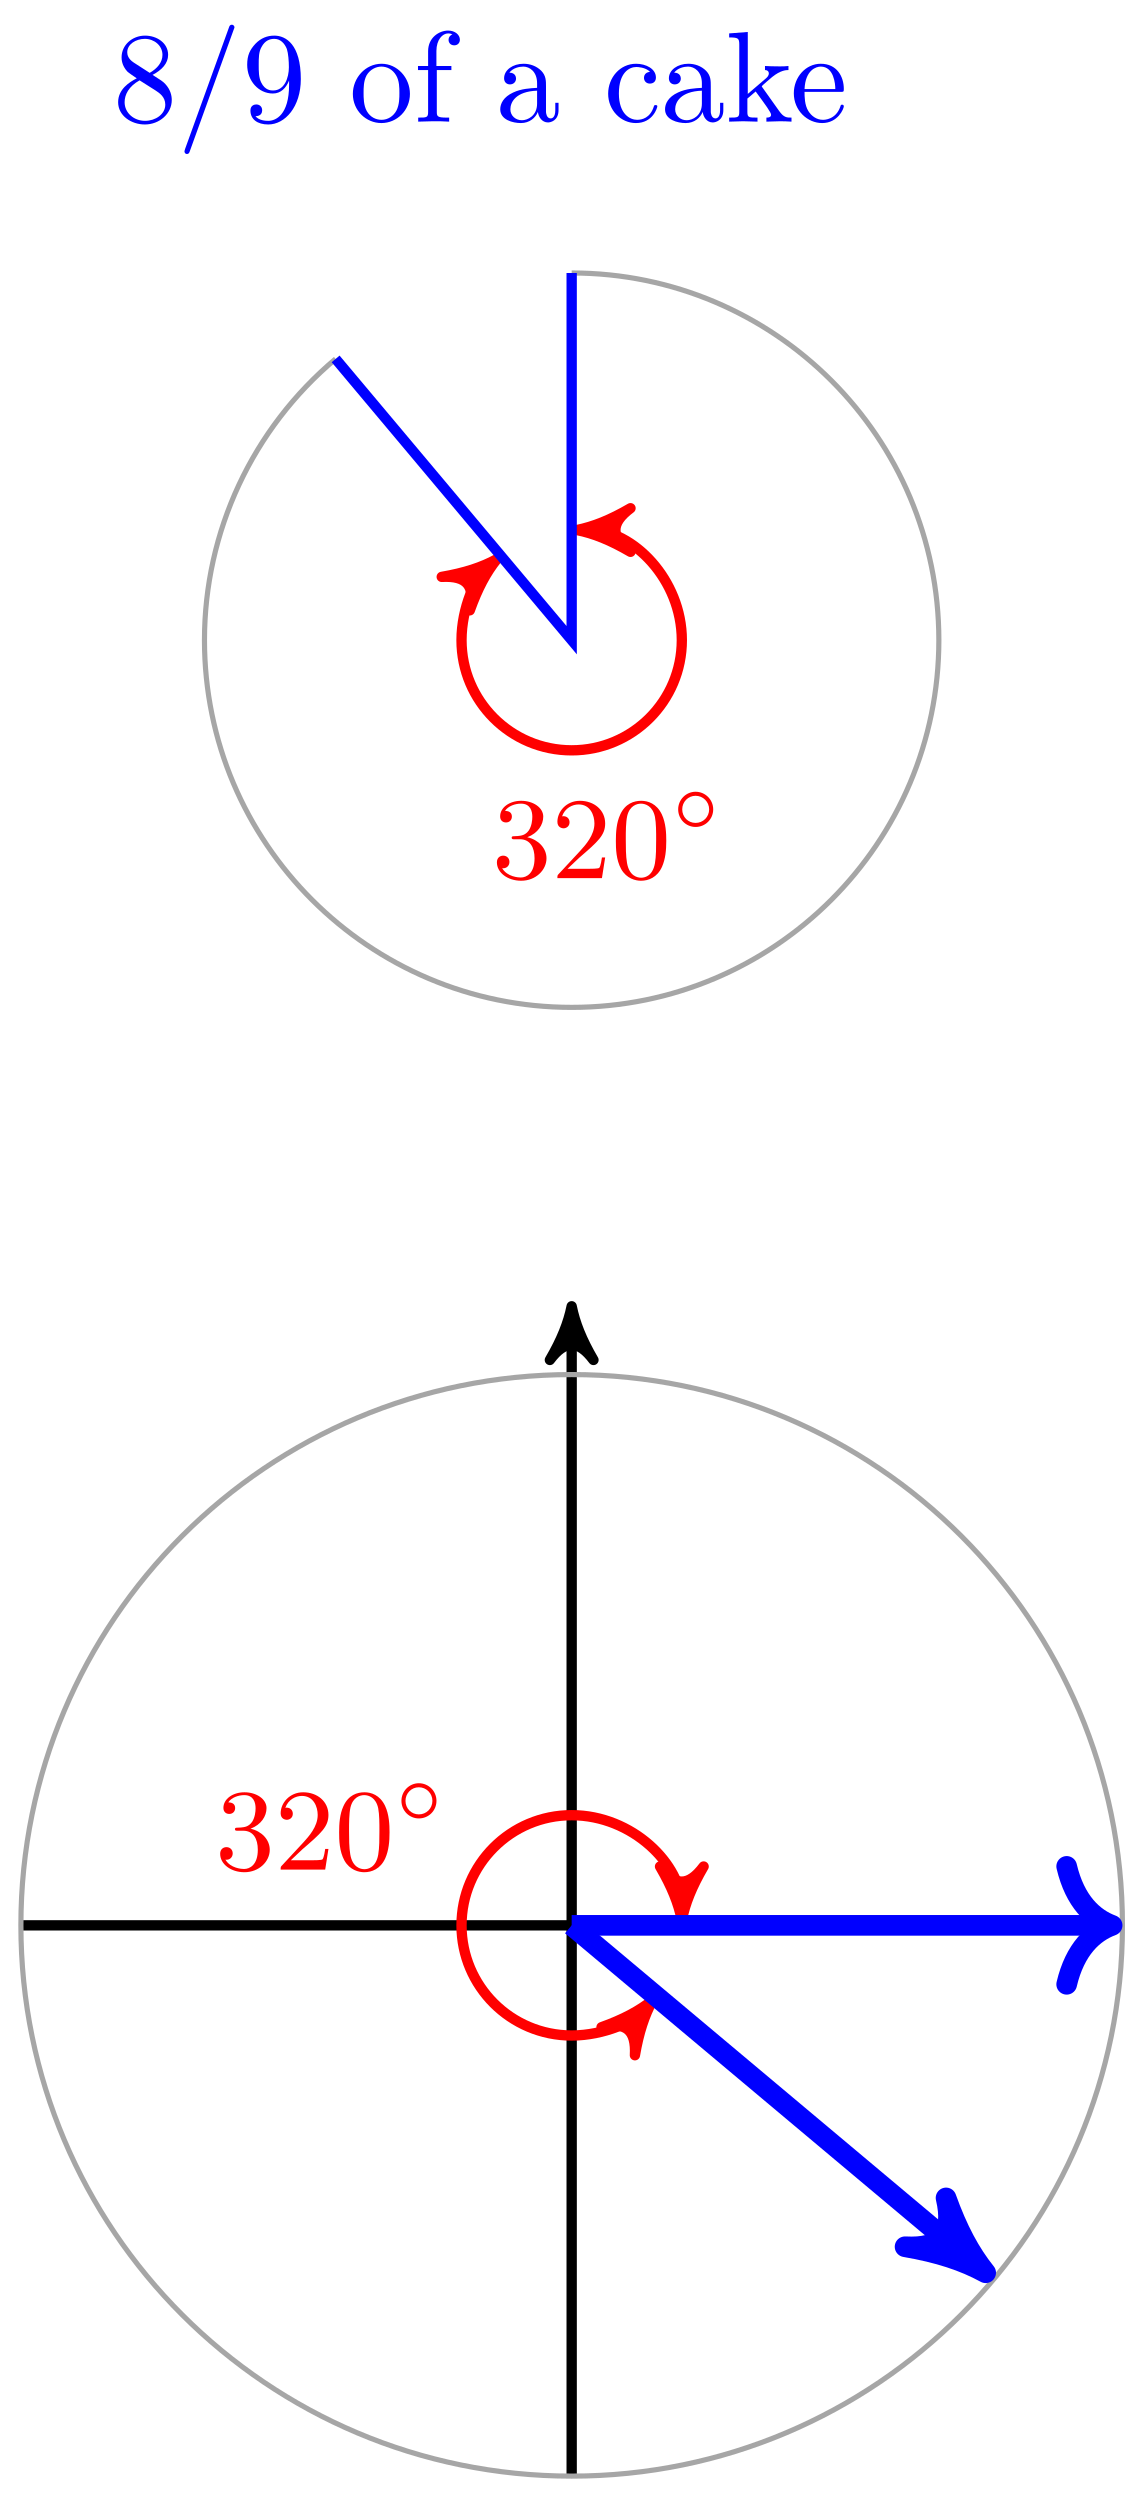
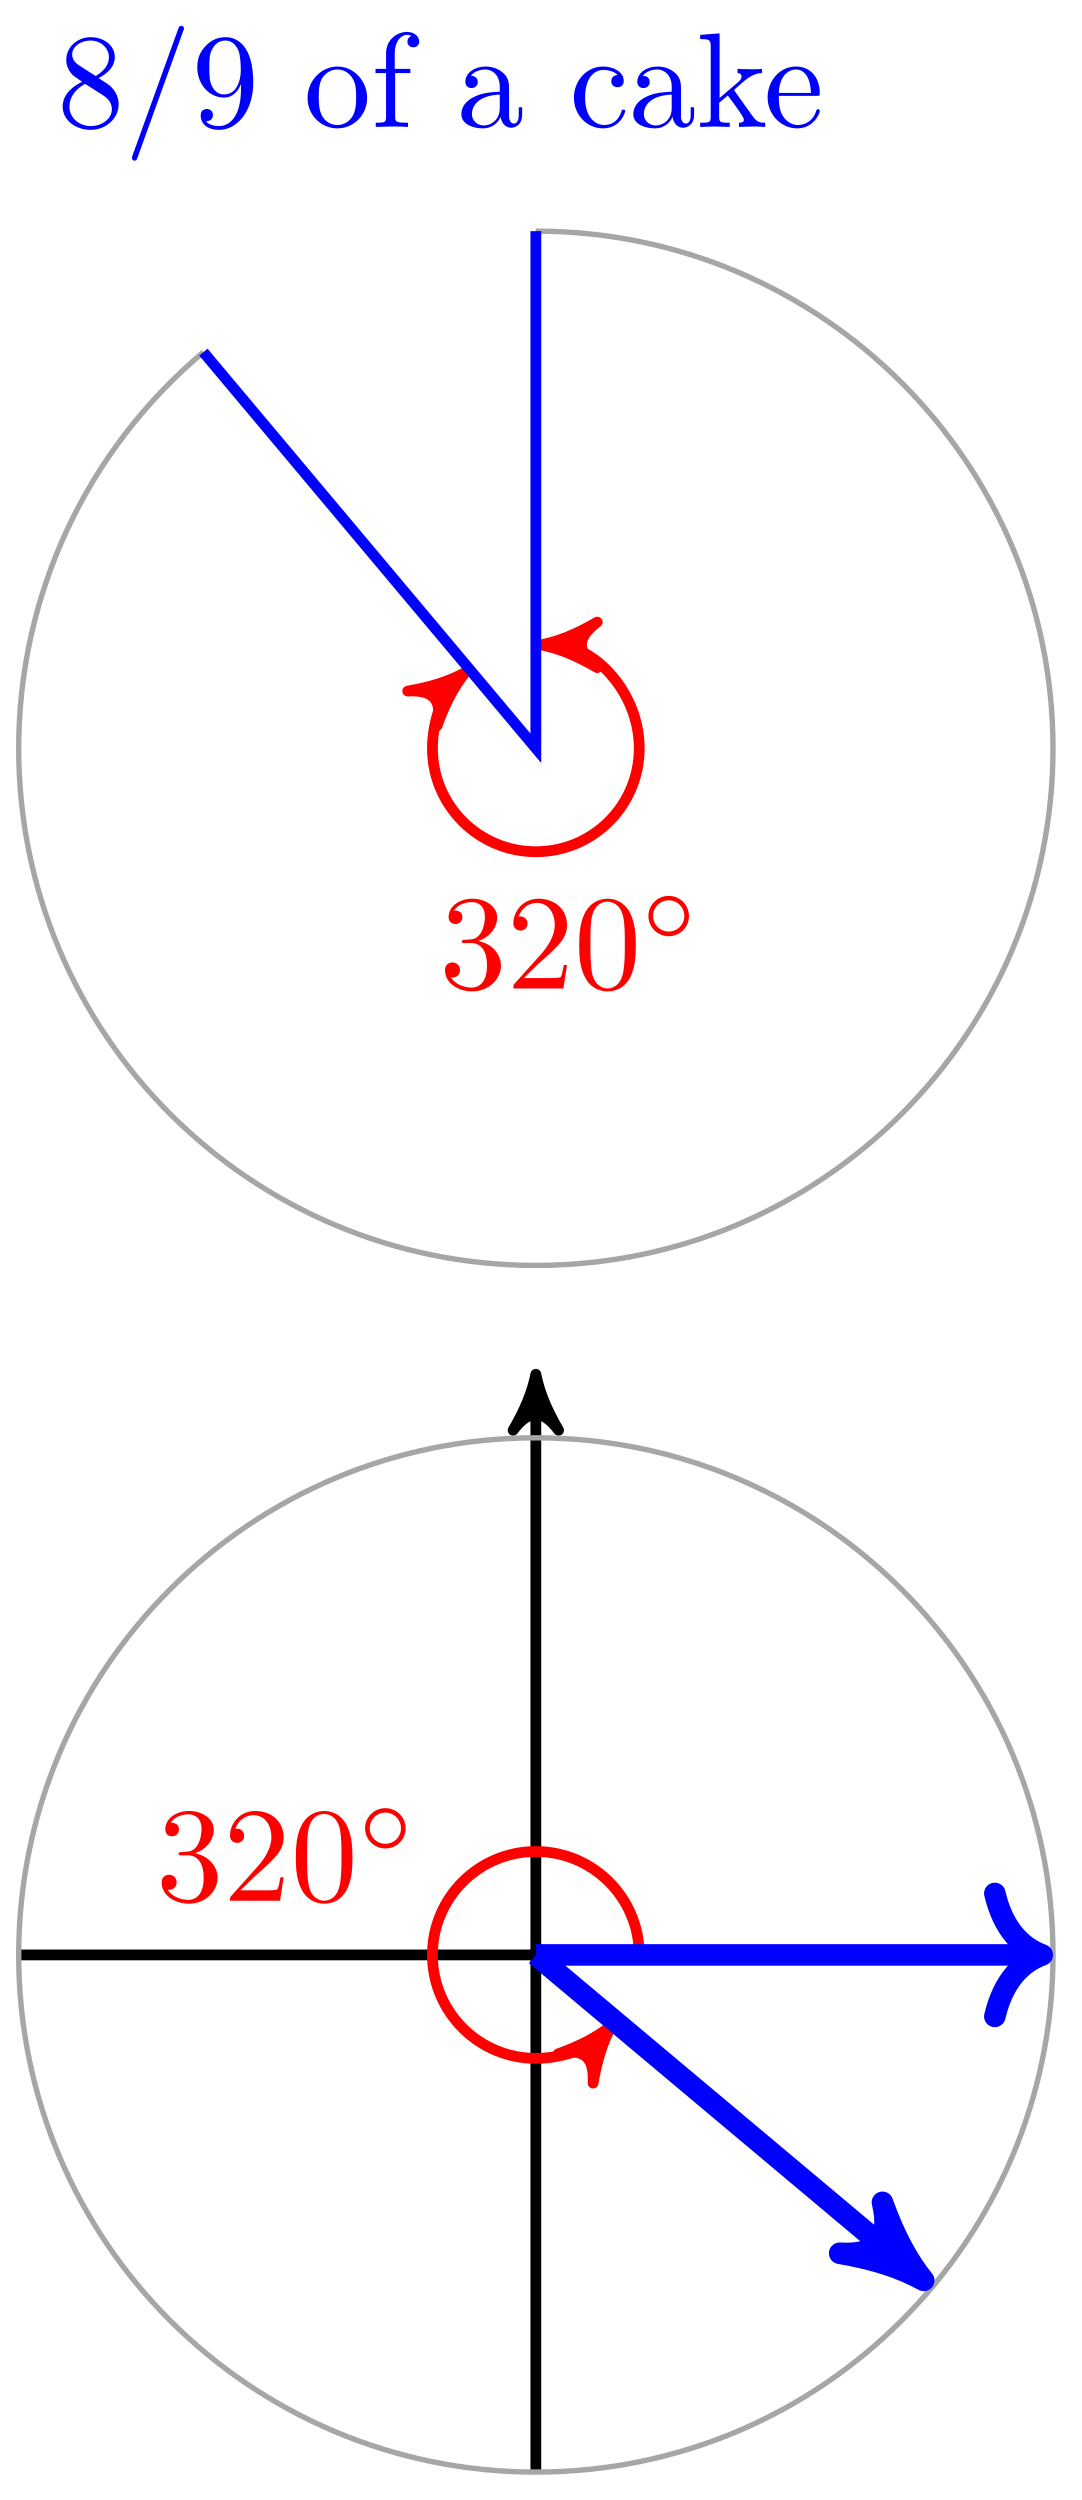
- <svg xmlns="http://www.w3.org/2000/svg" xmlns:xlink="http://www.w3.org/1999/xlink" width="88pt" height="193pt" viewBox="0 0 88 193" version="1.1">
+ <svg xmlns="http://www.w3.org/2000/svg" xmlns:xlink="http://www.w3.org/1999/xlink" width="80pt" height="185pt" viewBox="0 0 80 185" version="1.1">
  <defs>
    <g>
      <symbol overflow="visible" id="glyph0-0">
        <path style="stroke:none;" d="" />
      </symbol>
      <symbol overflow="visible" id="glyph0-1">
-         <path style="stroke:none;" d="M 2.734 -3.156 C 3.562 -3.469 3.969 -4.125 3.969 -4.75 C 3.969 -5.438 3.203 -5.969 2.266 -5.969 C 1.344 -5.969 0.641 -5.438 0.641 -4.766 C 0.641 -4.469 0.828 -4.297 1.094 -4.297 C 1.359 -4.297 1.547 -4.484 1.547 -4.75 C 1.547 -5.062 1.328 -5.188 1.016 -5.188 C 1.25 -5.562 1.797 -5.75 2.25 -5.75 C 2.984 -5.75 3.125 -5.156 3.125 -4.734 C 3.125 -4.469 3.078 -4.031 2.859 -3.688 C 2.578 -3.297 2.266 -3.281 2 -3.25 C 1.781 -3.234 1.766 -3.234 1.688 -3.234 C 1.609 -3.234 1.531 -3.219 1.531 -3.125 C 1.531 -3 1.609 -3 1.766 -3 L 2.172 -3 C 2.953 -3 3.297 -2.375 3.297 -1.531 C 3.297 -0.375 2.688 -0.047 2.234 -0.047 C 2.062 -0.047 1.188 -0.094 0.797 -0.766 C 1.109 -0.719 1.359 -0.938 1.359 -1.25 C 1.359 -1.547 1.141 -1.734 0.875 -1.734 C 0.656 -1.734 0.391 -1.594 0.391 -1.219 C 0.391 -0.422 1.219 0.203 2.266 0.203 C 3.375 0.203 4.219 -0.609 4.219 -1.531 C 4.219 -2.312 3.594 -2.969 2.734 -3.156 Z M 2.734 -3.156 " />
+         <path style="stroke:none;" d="M 2.891 -3.516 C 3.703 -3.781 4.281 -4.469 4.281 -5.266 C 4.281 -6.078 3.406 -6.641 2.453 -6.641 C 1.453 -6.641 0.688 -6.047 0.688 -5.281 C 0.688 -4.953 0.906 -4.766 1.203 -4.766 C 1.5 -4.766 1.703 -4.984 1.703 -5.281 C 1.703 -5.766 1.234 -5.766 1.094 -5.766 C 1.391 -6.266 2.047 -6.391 2.406 -6.391 C 2.828 -6.391 3.375 -6.172 3.375 -5.281 C 3.375 -5.156 3.344 -4.578 3.094 -4.141 C 2.797 -3.656 2.453 -3.625 2.203 -3.625 C 2.125 -3.609 1.891 -3.594 1.812 -3.594 C 1.734 -3.578 1.672 -3.562 1.672 -3.469 C 1.672 -3.359 1.734 -3.359 1.906 -3.359 L 2.344 -3.359 C 3.156 -3.359 3.531 -2.688 3.531 -1.703 C 3.531 -0.344 2.844 -0.062 2.406 -0.062 C 1.969 -0.062 1.219 -0.234 0.875 -0.812 C 1.219 -0.766 1.531 -0.984 1.531 -1.359 C 1.531 -1.719 1.266 -1.922 0.984 -1.922 C 0.734 -1.922 0.422 -1.781 0.422 -1.344 C 0.422 -0.438 1.344 0.219 2.438 0.219 C 3.656 0.219 4.562 -0.688 4.562 -1.703 C 4.562 -2.516 3.922 -3.297 2.891 -3.516 Z M 2.891 -3.516 " />
      </symbol>
      <symbol overflow="visible" id="glyph0-2">
-         <path style="stroke:none;" d="M 4.141 -1.594 L 3.891 -1.594 C 3.875 -1.469 3.797 -0.938 3.688 -0.797 C 3.625 -0.719 3.016 -0.719 2.828 -0.719 L 1.234 -0.719 L 2.125 -1.562 C 3.594 -2.828 4.141 -3.312 4.141 -4.219 C 4.141 -5.25 3.297 -5.969 2.188 -5.969 C 1.156 -5.969 0.453 -5.156 0.453 -4.344 C 0.453 -3.891 0.844 -3.844 0.922 -3.844 C 1.125 -3.844 1.391 -3.984 1.391 -4.312 C 1.391 -4.578 1.203 -4.781 0.922 -4.781 C 0.875 -4.781 0.859 -4.781 0.812 -4.766 C 1.031 -5.406 1.609 -5.688 2.094 -5.688 C 3 -5.688 3.312 -4.844 3.312 -4.219 C 3.312 -3.312 2.625 -2.562 2.203 -2.094 L 0.562 -0.328 C 0.453 -0.219 0.453 -0.203 0.453 0 L 3.891 0 Z M 4.141 -1.594 " />
+         <path style="stroke:none;" d="M 1.266 -0.766 L 2.328 -1.797 C 3.875 -3.172 4.469 -3.703 4.469 -4.703 C 4.469 -5.844 3.578 -6.641 2.359 -6.641 C 1.234 -6.641 0.5 -5.719 0.5 -4.828 C 0.5 -4.281 1 -4.281 1.031 -4.281 C 1.203 -4.281 1.547 -4.391 1.547 -4.812 C 1.547 -5.062 1.359 -5.328 1.016 -5.328 C 0.938 -5.328 0.922 -5.328 0.891 -5.312 C 1.109 -5.969 1.656 -6.328 2.234 -6.328 C 3.141 -6.328 3.562 -5.516 3.562 -4.703 C 3.562 -3.906 3.078 -3.125 2.516 -2.5 L 0.609 -0.375 C 0.5 -0.266 0.5 -0.234 0.5 0 L 4.203 0 L 4.469 -1.734 L 4.234 -1.734 C 4.172 -1.438 4.109 -1 4 -0.844 C 3.938 -0.766 3.281 -0.766 3.062 -0.766 Z M 1.266 -0.766 " />
      </symbol>
      <symbol overflow="visible" id="glyph0-3">
-         <path style="stroke:none;" d="M 4.25 -2.875 C 4.25 -3.469 4.219 -4.25 3.906 -4.922 C 3.5 -5.766 2.828 -5.969 2.312 -5.969 C 1.766 -5.969 1.078 -5.766 0.688 -4.891 C 0.406 -4.281 0.359 -3.547 0.359 -2.875 C 0.359 -2.281 0.375 -1.422 0.766 -0.703 C 1.188 0.047 1.891 0.203 2.297 0.203 C 2.875 0.203 3.547 -0.047 3.922 -0.875 C 4.188 -1.484 4.25 -2.156 4.25 -2.875 Z M 2.312 -0.031 C 2.031 -0.031 1.391 -0.156 1.219 -1.172 C 1.125 -1.688 1.125 -2.469 1.125 -2.984 C 1.125 -3.594 1.125 -4.297 1.234 -4.797 C 1.422 -5.594 1.984 -5.75 2.297 -5.75 C 2.641 -5.75 3.203 -5.562 3.375 -4.734 C 3.469 -4.25 3.469 -3.547 3.469 -2.984 C 3.469 -2.422 3.469 -1.672 3.375 -1.141 C 3.188 -0.109 2.531 -0.031 2.312 -0.031 Z M 2.312 -0.031 " />
+         <path style="stroke:none;" d="M 4.578 -3.188 C 4.578 -3.984 4.531 -4.781 4.188 -5.516 C 3.734 -6.484 2.906 -6.641 2.5 -6.641 C 1.891 -6.641 1.172 -6.375 0.75 -5.453 C 0.438 -4.766 0.391 -3.984 0.391 -3.188 C 0.391 -2.438 0.422 -1.547 0.844 -0.781 C 1.266 0.016 2 0.219 2.484 0.219 C 3.016 0.219 3.781 0.016 4.219 -0.938 C 4.531 -1.625 4.578 -2.406 4.578 -3.188 Z M 2.484 0 C 2.094 0 1.5 -0.25 1.328 -1.203 C 1.219 -1.797 1.219 -2.719 1.219 -3.312 C 1.219 -3.953 1.219 -4.609 1.297 -5.141 C 1.484 -6.328 2.234 -6.422 2.484 -6.422 C 2.812 -6.422 3.469 -6.234 3.656 -5.25 C 3.766 -4.688 3.766 -3.938 3.766 -3.312 C 3.766 -2.562 3.766 -1.891 3.656 -1.25 C 3.5 -0.297 2.938 0 2.484 0 Z M 2.484 0 " />
      </symbol>
      <symbol overflow="visible" id="glyph1-0">
        <path style="stroke:none;" d="" />
      </symbol>
      <symbol overflow="visible" id="glyph1-1">
-         <path style="stroke:none;" d="M 3.266 -1.5 C 3.266 -2.25 2.656 -2.859 1.906 -2.859 C 1.172 -2.859 0.562 -2.25 0.562 -1.5 C 0.562 -0.734 1.172 -0.141 1.906 -0.141 C 2.656 -0.141 3.266 -0.734 3.266 -1.5 Z M 1.906 -0.453 C 1.328 -0.453 0.875 -0.906 0.875 -1.5 C 0.875 -2.078 1.328 -2.547 1.906 -2.547 C 2.484 -2.547 2.953 -2.078 2.953 -1.5 C 2.953 -0.906 2.484 -0.453 1.906 -0.453 Z M 1.906 -0.453 " />
+         <path style="stroke:none;" d="M 3.531 -1.734 C 3.531 -2.578 2.859 -3.234 2.031 -3.234 C 1.203 -3.234 0.531 -2.562 0.531 -1.75 C 0.531 -0.906 1.219 -0.25 2.031 -0.25 C 2.875 -0.25 3.531 -0.922 3.531 -1.734 Z M 2.031 -0.594 C 1.375 -0.594 0.875 -1.125 0.875 -1.734 C 0.875 -2.391 1.391 -2.906 2.031 -2.906 C 2.688 -2.906 3.188 -2.375 3.188 -1.75 C 3.188 -1.094 2.672 -0.594 2.031 -0.594 Z M 2.031 -0.594 " />
      </symbol>
      <symbol overflow="visible" id="glyph2-0">
        <path style="stroke:none;" d="" />
      </symbol>
      <symbol overflow="visible" id="glyph2-1">
        <path style="stroke:none;" d="M 4.562 -1.672 C 4.562 -2.031 4.453 -2.484 4.062 -2.906 C 3.875 -3.109 3.719 -3.203 3.078 -3.609 C 3.797 -3.984 4.281 -4.5 4.281 -5.156 C 4.281 -6.078 3.406 -6.641 2.5 -6.641 C 1.5 -6.641 0.688 -5.906 0.688 -4.969 C 0.688 -4.797 0.703 -4.344 1.125 -3.875 C 1.234 -3.766 1.609 -3.516 1.859 -3.344 C 1.281 -3.047 0.422 -2.5 0.422 -1.5 C 0.422 -0.453 1.438 0.219 2.484 0.219 C 3.609 0.219 4.562 -0.609 4.562 -1.672 Z M 3.844 -5.156 C 3.844 -4.578 3.453 -4.109 2.859 -3.766 L 1.625 -4.562 C 1.172 -4.859 1.125 -5.188 1.125 -5.359 C 1.125 -5.969 1.781 -6.391 2.484 -6.391 C 3.203 -6.391 3.844 -5.875 3.844 -5.156 Z M 4.062 -1.312 C 4.062 -0.578 3.312 -0.062 2.5 -0.062 C 1.641 -0.062 0.922 -0.672 0.922 -1.5 C 0.922 -2.078 1.234 -2.719 2.078 -3.188 L 3.312 -2.406 C 3.594 -2.219 4.062 -1.922 4.062 -1.312 Z M 4.062 -1.312 " />
      </symbol>
      <symbol overflow="visible" id="glyph2-2">
        <path style="stroke:none;" d="M 4.422 -7.281 C 4.422 -7.391 4.328 -7.484 4.219 -7.484 C 4.078 -7.484 4.031 -7.375 4 -7.281 L 0.609 2.109 C 0.562 2.25 0.562 2.297 0.562 2.297 C 0.562 2.406 0.641 2.5 0.75 2.5 C 0.891 2.5 0.938 2.391 0.969 2.297 L 4.359 -7.094 C 4.422 -7.234 4.422 -7.281 4.422 -7.281 Z M 4.422 -7.281 " />
      </symbol>
      <symbol overflow="visible" id="glyph2-3">
        <path style="stroke:none;" d="M 4.562 -3.281 C 4.562 -5.969 3.406 -6.641 2.516 -6.641 C 1.969 -6.641 1.484 -6.453 1.062 -6.016 C 0.641 -5.562 0.422 -5.141 0.422 -4.391 C 0.422 -3.156 1.297 -2.172 2.406 -2.172 C 3.016 -2.172 3.422 -2.594 3.656 -3.172 L 3.656 -2.844 C 3.656 -0.516 2.625 -0.062 2.047 -0.062 C 1.875 -0.062 1.328 -0.078 1.062 -0.422 C 1.5 -0.422 1.578 -0.703 1.578 -0.875 C 1.578 -1.188 1.344 -1.328 1.125 -1.328 C 0.969 -1.328 0.672 -1.25 0.672 -0.859 C 0.672 -0.188 1.203 0.219 2.047 0.219 C 3.344 0.219 4.562 -1.141 4.562 -3.281 Z M 3.641 -4.203 C 3.641 -3.375 3.297 -2.406 2.422 -2.406 C 2.266 -2.406 1.797 -2.406 1.5 -3.031 C 1.312 -3.406 1.312 -3.891 1.312 -4.391 C 1.312 -4.922 1.312 -5.391 1.531 -5.766 C 1.797 -6.266 2.172 -6.391 2.516 -6.391 C 2.984 -6.391 3.312 -6.047 3.484 -5.609 C 3.594 -5.281 3.641 -4.656 3.641 -4.203 Z M 3.641 -4.203 " />
      </symbol>
      <symbol overflow="visible" id="glyph2-4">
        <path style="stroke:none;" d="M 4.688 -2.141 C 4.688 -3.406 3.703 -4.469 2.5 -4.469 C 1.25 -4.469 0.281 -3.375 0.281 -2.141 C 0.281 -0.844 1.312 0.109 2.484 0.109 C 3.688 0.109 4.688 -0.875 4.688 -2.141 Z M 3.875 -2.219 C 3.875 -1.859 3.875 -1.312 3.656 -0.875 C 3.422 -0.422 2.984 -0.141 2.5 -0.141 C 2.062 -0.141 1.625 -0.344 1.359 -0.812 C 1.109 -1.25 1.109 -1.859 1.109 -2.219 C 1.109 -2.609 1.109 -3.141 1.344 -3.578 C 1.609 -4.031 2.078 -4.25 2.484 -4.25 C 2.922 -4.25 3.344 -4.031 3.609 -3.594 C 3.875 -3.172 3.875 -2.594 3.875 -2.219 Z M 3.875 -2.219 " />
      </symbol>
      <symbol overflow="visible" id="glyph2-5">
        <path style="stroke:none;" d="M 3.562 -6.328 C 3.562 -6.703 3.188 -7.031 2.656 -7.031 C 1.969 -7.031 1.109 -6.5 1.109 -5.438 L 1.109 -4.297 L 0.328 -4.297 L 0.328 -3.984 L 1.109 -3.984 L 1.109 -0.75 C 1.109 -0.312 1 -0.312 0.344 -0.312 L 0.344 0 L 1.469 -0.031 C 1.875 -0.031 2.344 -0.031 2.734 0 L 2.734 -0.312 L 2.531 -0.312 C 1.797 -0.312 1.781 -0.422 1.781 -0.781 L 1.781 -3.984 L 2.906 -3.984 L 2.906 -4.297 L 1.75 -4.297 L 1.75 -5.453 C 1.75 -6.328 2.219 -6.812 2.656 -6.812 C 2.688 -6.812 2.844 -6.812 2.984 -6.734 C 2.875 -6.703 2.688 -6.562 2.688 -6.312 C 2.688 -6.094 2.844 -5.891 3.125 -5.891 C 3.406 -5.891 3.562 -6.094 3.562 -6.328 Z M 3.562 -6.328 " />
      </symbol>
      <symbol overflow="visible" id="glyph2-6">
        <path style="stroke:none;" d="M 4.812 -0.891 L 4.812 -1.453 L 4.562 -1.453 L 4.562 -0.891 C 4.562 -0.312 4.312 -0.25 4.203 -0.25 C 3.875 -0.25 3.844 -0.703 3.844 -0.75 L 3.844 -2.734 C 3.844 -3.156 3.844 -3.547 3.484 -3.922 C 3.094 -4.312 2.594 -4.469 2.109 -4.469 C 1.297 -4.469 0.609 -4 0.609 -3.344 C 0.609 -3.047 0.812 -2.875 1.062 -2.875 C 1.344 -2.875 1.531 -3.078 1.531 -3.328 C 1.531 -3.453 1.469 -3.781 1.016 -3.781 C 1.281 -4.141 1.781 -4.25 2.094 -4.25 C 2.578 -4.25 3.156 -3.859 3.156 -2.969 L 3.156 -2.609 C 2.641 -2.578 1.938 -2.547 1.312 -2.25 C 0.562 -1.906 0.312 -1.391 0.312 -0.953 C 0.312 -0.141 1.281 0.109 1.906 0.109 C 2.578 0.109 3.031 -0.297 3.219 -0.75 C 3.266 -0.359 3.531 0.062 4 0.062 C 4.203 0.062 4.812 -0.078 4.812 -0.891 Z M 3.156 -1.391 C 3.156 -0.453 2.438 -0.109 1.984 -0.109 C 1.5 -0.109 1.094 -0.453 1.094 -0.953 C 1.094 -1.5 1.5 -2.328 3.156 -2.391 Z M 3.156 -1.391 " />
      </symbol>
      <symbol overflow="visible" id="glyph2-7">
        <path style="stroke:none;" d="M 4.141 -1.188 C 4.141 -1.281 4.031 -1.281 4 -1.281 C 3.922 -1.281 3.891 -1.25 3.875 -1.188 C 3.594 -0.266 2.938 -0.141 2.578 -0.141 C 2.047 -0.141 1.172 -0.562 1.172 -2.172 C 1.172 -3.797 1.984 -4.219 2.516 -4.219 C 2.609 -4.219 3.234 -4.203 3.578 -3.844 C 3.172 -3.812 3.109 -3.516 3.109 -3.391 C 3.109 -3.125 3.297 -2.938 3.562 -2.938 C 3.828 -2.938 4.031 -3.094 4.031 -3.406 C 4.031 -4.078 3.266 -4.469 2.5 -4.469 C 1.25 -4.469 0.344 -3.391 0.344 -2.156 C 0.344 -0.875 1.328 0.109 2.484 0.109 C 3.812 0.109 4.141 -1.094 4.141 -1.188 Z M 4.141 -1.188 " />
      </symbol>
      <symbol overflow="visible" id="glyph2-8">
        <path style="stroke:none;" d="M 5.094 0 L 5.094 -0.312 C 4.719 -0.312 4.5 -0.312 4.125 -0.844 L 2.859 -2.625 C 2.844 -2.641 2.797 -2.703 2.797 -2.734 C 2.797 -2.766 3.516 -3.375 3.609 -3.453 C 4.234 -3.953 4.656 -3.984 4.859 -3.984 L 4.859 -4.297 C 4.578 -4.266 4.453 -4.266 4.172 -4.266 C 3.812 -4.266 3.188 -4.281 3.047 -4.297 L 3.047 -3.984 C 3.234 -3.984 3.344 -3.875 3.344 -3.734 C 3.344 -3.531 3.203 -3.422 3.125 -3.344 L 1.719 -2.141 L 1.719 -6.922 L 0.281 -6.812 L 0.281 -6.5 C 0.984 -6.5 1.062 -6.438 1.062 -5.938 L 1.062 -0.75 C 1.062 -0.312 0.953 -0.312 0.281 -0.312 L 0.281 0 L 1.359 -0.031 L 2.469 0 L 2.469 -0.312 C 1.797 -0.312 1.688 -0.312 1.688 -0.75 L 1.688 -1.781 L 2.328 -2.328 C 3.094 -1.281 3.516 -0.719 3.516 -0.531 C 3.516 -0.344 3.344 -0.312 3.156 -0.312 L 3.156 0 L 4.234 -0.031 C 4.516 -0.031 4.812 -0.016 5.094 0 Z M 5.094 0 " />
      </symbol>
      <symbol overflow="visible" id="glyph2-9">
        <path style="stroke:none;" d="M 4.141 -1.188 C 4.141 -1.281 4.062 -1.312 4 -1.312 C 3.922 -1.312 3.891 -1.25 3.875 -1.172 C 3.531 -0.141 2.625 -0.141 2.531 -0.141 C 2.031 -0.141 1.641 -0.438 1.406 -0.812 C 1.109 -1.281 1.109 -1.938 1.109 -2.297 L 3.891 -2.297 C 4.109 -2.297 4.141 -2.297 4.141 -2.516 C 4.141 -3.5 3.594 -4.469 2.359 -4.469 C 1.203 -4.469 0.281 -3.438 0.281 -2.188 C 0.281 -0.859 1.328 0.109 2.469 0.109 C 3.688 0.109 4.141 -1 4.141 -1.188 Z M 3.484 -2.516 L 1.109 -2.516 C 1.172 -4 2.016 -4.25 2.359 -4.25 C 3.375 -4.25 3.484 -2.906 3.484 -2.516 Z M 3.484 -2.516 " />
      </symbol>
    </g>
  </defs>
  <g id="surface1">
-     <path style="fill:none;stroke-width:0.797;stroke-linecap:butt;stroke-linejoin:miter;stroke:rgb(100%,0%,0%);stroke-opacity:1;stroke-miterlimit:10;" d="M 1.434 8.503 C 4.696 8.503 8.505 4.698 8.505 -0.001 C 8.505 -4.696 4.696 -8.505 0.001 -8.505 C -4.698 -8.505 -8.503 -4.696 -8.503 -0.001 C -8.503 2.514 -7.394 4.897 -6.566 5.592 " transform="matrix(1,0,0,-1.00002,44.132,49.42073)" />
-     <path style="fill-rule:nonzero;fill:rgb(100%,0%,0%);fill-opacity:1;stroke-width:0.797;stroke-linecap:butt;stroke-linejoin:round;stroke:rgb(100%,0%,0%);stroke-opacity:1;stroke-miterlimit:10;" d="M 1.035 0.002 C -0.258 0.259 -1.554 0.779 -3.109 1.685 C -1.554 0.517 -1.554 -0.518 -3.109 -1.682 C -1.554 -0.776 -0.258 -0.26 1.035 0.002 Z M 1.035 0.002 " transform="matrix(-1,0,0,1.00002,45.5666,40.91644)" />
-     <path style="fill-rule:nonzero;fill:rgb(100%,0%,0%);fill-opacity:1;stroke-width:0.797;stroke-linecap:butt;stroke-linejoin:round;stroke:rgb(100%,0%,0%);stroke-opacity:1;stroke-miterlimit:10;" d="M 1.034 -0.001 C -0.258 0.258 -1.555 0.779 -3.109 1.686 C -1.554 0.519 -1.552 -0.518 -3.108 -1.686 C -1.554 -0.776 -0.258 -0.258 1.034 -0.001 Z M 1.034 -0.001 " transform="matrix(0.76605,-0.642743,-0.64273,-0.766065,37.56665,43.82823)" />
+     <path style="fill:none;stroke-width:0.797;stroke-linecap:butt;stroke-linejoin:miter;stroke:rgb(100%,0%,0%);stroke-opacity:1;stroke-miterlimit:10;" d="M 1.434 7.655 C 4.227 7.655 7.652 4.226 7.652 -0.001 C 7.652 -4.228 4.227 -7.653 0 -7.653 C -4.226 -7.653 -7.652 -4.228 -7.652 -0.001 C -7.652 2.261 -6.652 4.409 -6.019 4.94 " transform="matrix(1.00005,0,0,-1,39.65208,55.374)" />
+     <path style="fill-rule:nonzero;fill:rgb(100%,0%,0%);fill-opacity:1;stroke-width:0.797;stroke-linecap:butt;stroke-linejoin:round;stroke:rgb(100%,0%,0%);stroke-opacity:1;stroke-miterlimit:10;" d="M 1.036 -0.002 C -0.261 0.26 -1.554 0.776 -3.108 1.682 C -1.554 0.518 -1.554 -0.517 -3.108 -1.685 C -1.554 -0.779 -0.261 -0.259 1.036 -0.002 Z M 1.036 -0.002 " transform="matrix(-1.00005,0,0,1,41.08675,47.72036)" />
+     <path style="fill-rule:nonzero;fill:rgb(100%,0%,0%);fill-opacity:1;stroke-width:0.797;stroke-linecap:butt;stroke-linejoin:round;stroke:rgb(100%,0%,0%);stroke-opacity:1;stroke-miterlimit:10;" d="M 1.036 0.002 C -0.259 0.257 -1.555 0.779 -3.109 1.685 C -1.554 0.518 -1.552 -0.519 -3.106 -1.683 C -1.555 -0.777 -0.258 -0.258 1.036 0.002 Z M 1.036 0.002 " transform="matrix(0.766088,-0.64273,-0.642762,-0.76605,33.63312,50.4331)" />
    <g style="fill:rgb(100%,0%,0%);fill-opacity:1;">
-       <use xlink:href="#glyph0-1" x="37.97" y="67.791" />
-       <use xlink:href="#glyph0-2" x="42.578" y="67.791" />
-       <use xlink:href="#glyph0-3" x="47.186" y="67.791" />
+       <use xlink:href="#glyph0-1" x="32.508" y="73.145" />
+       <use xlink:href="#glyph0-2" x="37.489" y="73.145" />
+       <use xlink:href="#glyph0-3" x="42.471" y="73.145" />
    </g>
    <g style="fill:rgb(100%,0%,0%);fill-opacity:1;">
-       <use xlink:href="#glyph1-1" x="51.793" y="63.982" />
+       <use xlink:href="#glyph1-1" x="47.452" y="69.529" />
    </g>
-     <path style="fill:none;stroke-width:0.399;stroke-linecap:butt;stroke-linejoin:miter;stroke:rgb(64.999%,64.999%,64.999%);stroke-opacity:1;stroke-miterlimit:10;" d="M 0.001 28.346 C 15.657 28.346 28.348 15.655 28.348 -0.001 C 28.348 -15.657 15.657 -28.348 0.001 -28.348 C -15.655 -28.348 -28.347 -15.657 -28.347 -0.001 C -28.347 8.378 -24.64 16.331 -18.222 21.713 " transform="matrix(1,0,0,-1.00002,44.132,49.42073)" />
-     <path style="fill:none;stroke-width:0.797;stroke-linecap:butt;stroke-linejoin:miter;stroke:rgb(0%,0%,100%);stroke-opacity:1;stroke-miterlimit:10;" d="M 0.001 28.346 L 0.001 -0.001 L -18.222 21.713 " transform="matrix(1,0,0,-1.00002,44.132,49.42073)" />
-     <path style="fill:none;stroke-width:0.797;stroke-linecap:butt;stroke-linejoin:miter;stroke:rgb(0%,0%,0%);stroke-opacity:1;stroke-miterlimit:10;" d="M 0.001 -141.733 L 0.001 -52.457 " transform="matrix(1,0,0,-1.00002,44.132,49.42073)" />
-     <path style="fill-rule:nonzero;fill:rgb(0%,0%,0%);fill-opacity:1;stroke-width:0.797;stroke-linecap:butt;stroke-linejoin:round;stroke:rgb(0%,0%,0%);stroke-opacity:1;stroke-miterlimit:10;" d="M 1.037 -0.001 C -0.26 0.261 -1.553 0.777 -3.108 1.683 C -1.553 0.519 -1.553 -0.516 -3.108 -1.684 C -1.553 -0.778 -0.26 -0.259 1.037 -0.001 Z M 1.037 -0.001 " transform="matrix(0,-1.00002,-1,0,44.132,101.8807)" />
-     <path style="fill:none;stroke-width:0.797;stroke-linecap:butt;stroke-linejoin:miter;stroke:rgb(0%,0%,0%);stroke-opacity:1;stroke-miterlimit:10;" d="M 0.001 -99.214 L -42.519 -99.214 " transform="matrix(1,0,0,-1.00002,44.132,49.42073)" />
-     <path style="fill:none;stroke-width:0.797;stroke-linecap:butt;stroke-linejoin:miter;stroke:rgb(100%,0%,0%);stroke-opacity:1;stroke-miterlimit:10;" d="M 8.505 -97.78 C 8.505 -94.519 4.696 -90.71 0.001 -90.71 C -4.698 -90.71 -8.503 -94.519 -8.503 -99.214 C -8.503 -103.909 -4.698 -107.718 0.001 -107.718 C 2.513 -107.718 4.899 -106.604 5.591 -105.78 " transform="matrix(1,0,0,-1.00002,44.132,49.42073)" />
-     <path style="fill-rule:nonzero;fill:rgb(100%,0%,0%);fill-opacity:1;stroke-width:0.797;stroke-linecap:butt;stroke-linejoin:round;stroke:rgb(100%,0%,0%);stroke-opacity:1;stroke-miterlimit:10;" d="M 1.036 0.001 C -0.26 0.258 -1.553 0.778 -3.108 1.684 C -1.553 0.516 -1.553 -0.519 -3.108 -1.683 C -1.553 -0.777 -0.26 -0.257 1.036 0.001 Z M 1.036 0.001 " transform="matrix(0,1.00002,1,0,52.63612,147.2019)" />
-     <path style="fill-rule:nonzero;fill:rgb(100%,0%,0%);fill-opacity:1;stroke-width:0.797;stroke-linecap:butt;stroke-linejoin:round;stroke:rgb(100%,0%,0%);stroke-opacity:1;stroke-miterlimit:10;" d="M 1.035 -0.001 C -0.259 0.259 -1.556 0.777 -3.107 1.684 C -1.554 0.519 -1.556 -0.518 -3.108 -1.682 C -1.553 -0.776 -0.258 -0.26 1.035 -0.001 Z M 1.035 -0.001 " transform="matrix(0.64273,-0.766065,-0.76605,-0.642743,49.72439,155.202)" />
+     <path style="fill:none;stroke-width:0.399;stroke-linecap:butt;stroke-linejoin:miter;stroke:rgb(64.999%,64.999%,64.999%);stroke-opacity:1;stroke-miterlimit:10;" d="M 0 38.269 C 21.136 38.269 38.268 21.136 38.268 -0.001 C 38.268 -21.134 21.136 -38.267 0 -38.267 C -21.135 -38.267 -38.267 -21.134 -38.267 -0.001 C -38.267 11.312 -33.264 22.046 -24.6 29.315 " transform="matrix(1.00005,0,0,-1,39.65208,55.374)" />
+     <path style="fill:none;stroke-width:0.797;stroke-linecap:butt;stroke-linejoin:miter;stroke:rgb(0%,0%,100%);stroke-opacity:1;stroke-miterlimit:10;" d="M 0 38.269 L 0 -0.001 L -24.6 29.315 " transform="matrix(1.00005,0,0,-1,39.65208,55.374)" />
+     <path style="fill:none;stroke-width:0.797;stroke-linecap:butt;stroke-linejoin:miter;stroke:rgb(0%,0%,0%);stroke-opacity:1;stroke-miterlimit:10;" d="M 0 -127.56 L 0 -47.356 " transform="matrix(1.00005,0,0,-1,39.65208,55.374)" />
+     <path style="fill-rule:nonzero;fill:rgb(0%,0%,0%);fill-opacity:1;stroke-width:0.797;stroke-linecap:butt;stroke-linejoin:round;stroke:rgb(0%,0%,0%);stroke-opacity:1;stroke-miterlimit:10;" d="M 1.035 -0 C -0.258 0.258 -1.555 0.777 -3.11 1.683 C -1.555 0.519 -1.555 -0.52 -3.11 -1.684 C -1.555 -0.778 -0.258 -0.258 1.035 -0 Z M 1.035 -0 " transform="matrix(0,-1,-1.00005,0,39.65208,102.7298)" />
+     <path style="fill:none;stroke-width:0.797;stroke-linecap:butt;stroke-linejoin:miter;stroke:rgb(0%,0%,0%);stroke-opacity:1;stroke-miterlimit:10;" d="M 0 -89.29 L -38.267 -89.29 " transform="matrix(1.00005,0,0,-1,39.65208,55.374)" />
+     <path style="fill:none;stroke-width:0.797;stroke-linecap:butt;stroke-linejoin:miter;stroke:rgb(100%,0%,0%);stroke-opacity:1;stroke-miterlimit:10;" d="M 7.652 -89.29 C 7.652 -85.064 4.227 -81.638 0 -81.638 C -4.226 -81.638 -7.652 -85.064 -7.652 -89.29 C -7.652 -93.517 -4.226 -96.946 0 -96.946 C 2.262 -96.946 4.41 -95.942 4.941 -95.31 " transform="matrix(1.00005,0,0,-1,39.65208,55.374)" />
+     <path style="fill-rule:nonzero;fill:rgb(100%,0%,0%);fill-opacity:1;stroke-width:0.797;stroke-linecap:butt;stroke-linejoin:round;stroke:rgb(100%,0%,0%);stroke-opacity:1;stroke-miterlimit:10;" d="M 1.035 0.001 C -0.259 0.261 -1.553 0.776 -3.11 1.683 C -1.554 0.516 -1.553 -0.518 -3.108 -1.686 C -1.554 -0.779 -0.26 -0.26 1.035 0.001 Z M 1.035 0.001 " transform="matrix(0.642762,-0.76605,-0.766088,-0.64273,44.59323,150.6842)" />
    <g style="fill:rgb(100%,0%,0%);fill-opacity:1;">
-       <use xlink:href="#glyph0-1" x="16.606" y="144.333" />
-       <use xlink:href="#glyph0-2" x="21.214" y="144.333" />
-       <use xlink:href="#glyph0-3" x="25.822" y="144.333" />
+       <use xlink:href="#glyph0-1" x="11.54" y="140.653" />
+       <use xlink:href="#glyph0-2" x="16.521" y="140.653" />
+       <use xlink:href="#glyph0-3" x="21.503" y="140.653" />
    </g>
    <g style="fill:rgb(100%,0%,0%);fill-opacity:1;">
-       <use xlink:href="#glyph1-1" x="30.429" y="140.524" />
+       <use xlink:href="#glyph1-1" x="26.484" y="137.037" />
    </g>
-     <path style="fill:none;stroke-width:0.399;stroke-linecap:butt;stroke-linejoin:miter;stroke:rgb(64.999%,64.999%,64.999%);stroke-opacity:1;stroke-miterlimit:10;" d="M 42.52 -99.214 C 42.52 -75.73 23.485 -56.695 0.001 -56.695 C -23.484 -56.695 -42.519 -75.73 -42.519 -99.214 C -42.519 -122.698 -23.484 -141.733 0.001 -141.733 C 23.485 -141.733 42.52 -122.698 42.52 -99.214 Z M 42.52 -99.214 " transform="matrix(1,0,0,-1.00002,44.132,49.42073)" />
-     <path style="fill:none;stroke-width:1.594;stroke-linecap:butt;stroke-linejoin:miter;stroke:rgb(0%,0%,100%);stroke-opacity:1;stroke-miterlimit:10;" d="M 40.927 -99.214 L 0.001 -99.214 " transform="matrix(1,0,0,-1.00002,44.132,49.42073)" />
-     <path style="fill:none;stroke-width:1.594;stroke-linecap:round;stroke-linejoin:round;stroke:rgb(0%,0%,100%);stroke-opacity:1;stroke-miterlimit:10;" d="M -3.508 4.551 C -2.867 1.82 -1.437 0.531 0 -0 C -1.437 -0.531 -2.867 -1.82 -3.508 -4.551 " transform="matrix(1,0,0,-1.00002,85.85518,148.6365)" />
-     <path style="fill:none;stroke-width:1.594;stroke-linecap:butt;stroke-linejoin:miter;stroke:rgb(0%,0%,100%);stroke-opacity:1;stroke-miterlimit:10;" d="M 0.001 -99.214 L 30.802 -125.061 " transform="matrix(1,0,0,-1.00002,44.132,49.42073)" />
-     <path style="fill-rule:nonzero;fill:rgb(0%,0%,100%);fill-opacity:1;stroke-width:1.594;stroke-linecap:butt;stroke-linejoin:round;stroke:rgb(0%,0%,100%);stroke-opacity:1;stroke-miterlimit:10;" d="M 1.515 -0 C -0.379 0.379 -2.273 1.135 -4.542 2.459 C -2.273 0.758 -2.272 -0.756 -4.542 -2.462 C -2.269 -1.136 -0.379 -0.381 1.515 -0 Z M 1.515 -0 " transform="matrix(0.76602,0.642793,0.64278,-0.766035,74.93328,174.483)" />
+     <path style="fill:none;stroke-width:0.399;stroke-linecap:butt;stroke-linejoin:miter;stroke:rgb(64.999%,64.999%,64.999%);stroke-opacity:1;stroke-miterlimit:10;" d="M 38.268 -89.29 C 38.268 -68.157 21.136 -51.024 0 -51.024 C -21.135 -51.024 -38.267 -68.157 -38.267 -89.29 C -38.267 -110.427 -21.135 -127.56 0 -127.56 C 21.136 -127.56 38.268 -110.427 38.268 -89.29 Z M 38.268 -89.29 " transform="matrix(1.00005,0,0,-1,39.65208,55.374)" />
+     <path style="fill:none;stroke-width:1.594;stroke-linecap:butt;stroke-linejoin:miter;stroke:rgb(0%,0%,100%);stroke-opacity:1;stroke-miterlimit:10;" d="M 36.674 -89.29 L 0 -89.29 " transform="matrix(1.00005,0,0,-1,39.65208,55.374)" />
+     <path style="fill:none;stroke-width:1.594;stroke-linecap:round;stroke-linejoin:round;stroke:rgb(0%,0%,100%);stroke-opacity:1;stroke-miterlimit:10;" d="M -3.507 4.552 C -2.867 1.822 -1.437 0.533 0 0.001 C -1.437 -0.53 -2.867 -1.819 -3.507 -4.549 " transform="matrix(1.00005,0,0,-1,77.12469,144.6655)" />
+     <path style="fill:none;stroke-width:1.594;stroke-linecap:butt;stroke-linejoin:miter;stroke:rgb(0%,0%,100%);stroke-opacity:1;stroke-miterlimit:10;" d="M 0 -89.29 L 27.542 -112.403 " transform="matrix(1.00005,0,0,-1,39.65208,55.374)" />
+     <path style="fill-rule:nonzero;fill:rgb(0%,0%,100%);fill-opacity:1;stroke-width:1.594;stroke-linecap:butt;stroke-linejoin:round;stroke:rgb(0%,0%,100%);stroke-opacity:1;stroke-miterlimit:10;" d="M 1.512 -0 C -0.376 0.378 -2.27 1.135 -4.541 2.462 C -2.27 0.758 -2.272 -0.759 -4.542 -2.46 C -2.272 -1.136 -0.379 -0.378 1.512 -0 Z M 1.512 -0 " transform="matrix(0.766058,0.64278,0.642812,-0.76602,67.19724,167.7777)" />
    <g style="fill:rgb(0%,0%,100%);fill-opacity:1;">
-       <use xlink:href="#glyph2-1" x="8.698" y="9.391" />
-       <use xlink:href="#glyph2-2" x="13.679" y="9.391" />
-       <use xlink:href="#glyph2-3" x="18.661" y="9.391" />
+       <use xlink:href="#glyph2-1" x="4.216" y="9.392" />
+       <use xlink:href="#glyph2-2" x="9.198" y="9.392" />
+       <use xlink:href="#glyph2-3" x="14.179" y="9.392" />
    </g>
    <g style="fill:rgb(0%,0%,100%);fill-opacity:1;">
-       <use xlink:href="#glyph2-4" x="26.959" y="9.391" />
-       <use xlink:href="#glyph2-5" x="31.941" y="9.391" />
+       <use xlink:href="#glyph2-4" x="22.479" y="9.392" />
+       <use xlink:href="#glyph2-5" x="27.46" y="9.392" />
    </g>
    <g style="fill:rgb(0%,0%,100%);fill-opacity:1;">
-       <use xlink:href="#glyph2-6" x="38.307" y="9.391" />
+       <use xlink:href="#glyph2-6" x="33.827" y="9.392" />
    </g>
    <g style="fill:rgb(0%,0%,100%);fill-opacity:1;">
-       <use xlink:href="#glyph2-7" x="46.606" y="9.391" />
-       <use xlink:href="#glyph2-6" x="51.029" y="9.391" />
-       <use xlink:href="#glyph2-8" x="56.01" y="9.391" />
+       <use xlink:href="#glyph2-7" x="42.126" y="9.392" />
+       <use xlink:href="#glyph2-6" x="46.55" y="9.392" />
+       <use xlink:href="#glyph2-8" x="51.531" y="9.392" />
    </g>
    <g style="fill:rgb(0%,0%,100%);fill-opacity:1;">
-       <use xlink:href="#glyph2-9" x="61.002" y="9.391" />
+       <use xlink:href="#glyph2-9" x="56.523" y="9.392" />
    </g>
  </g>
</svg>
